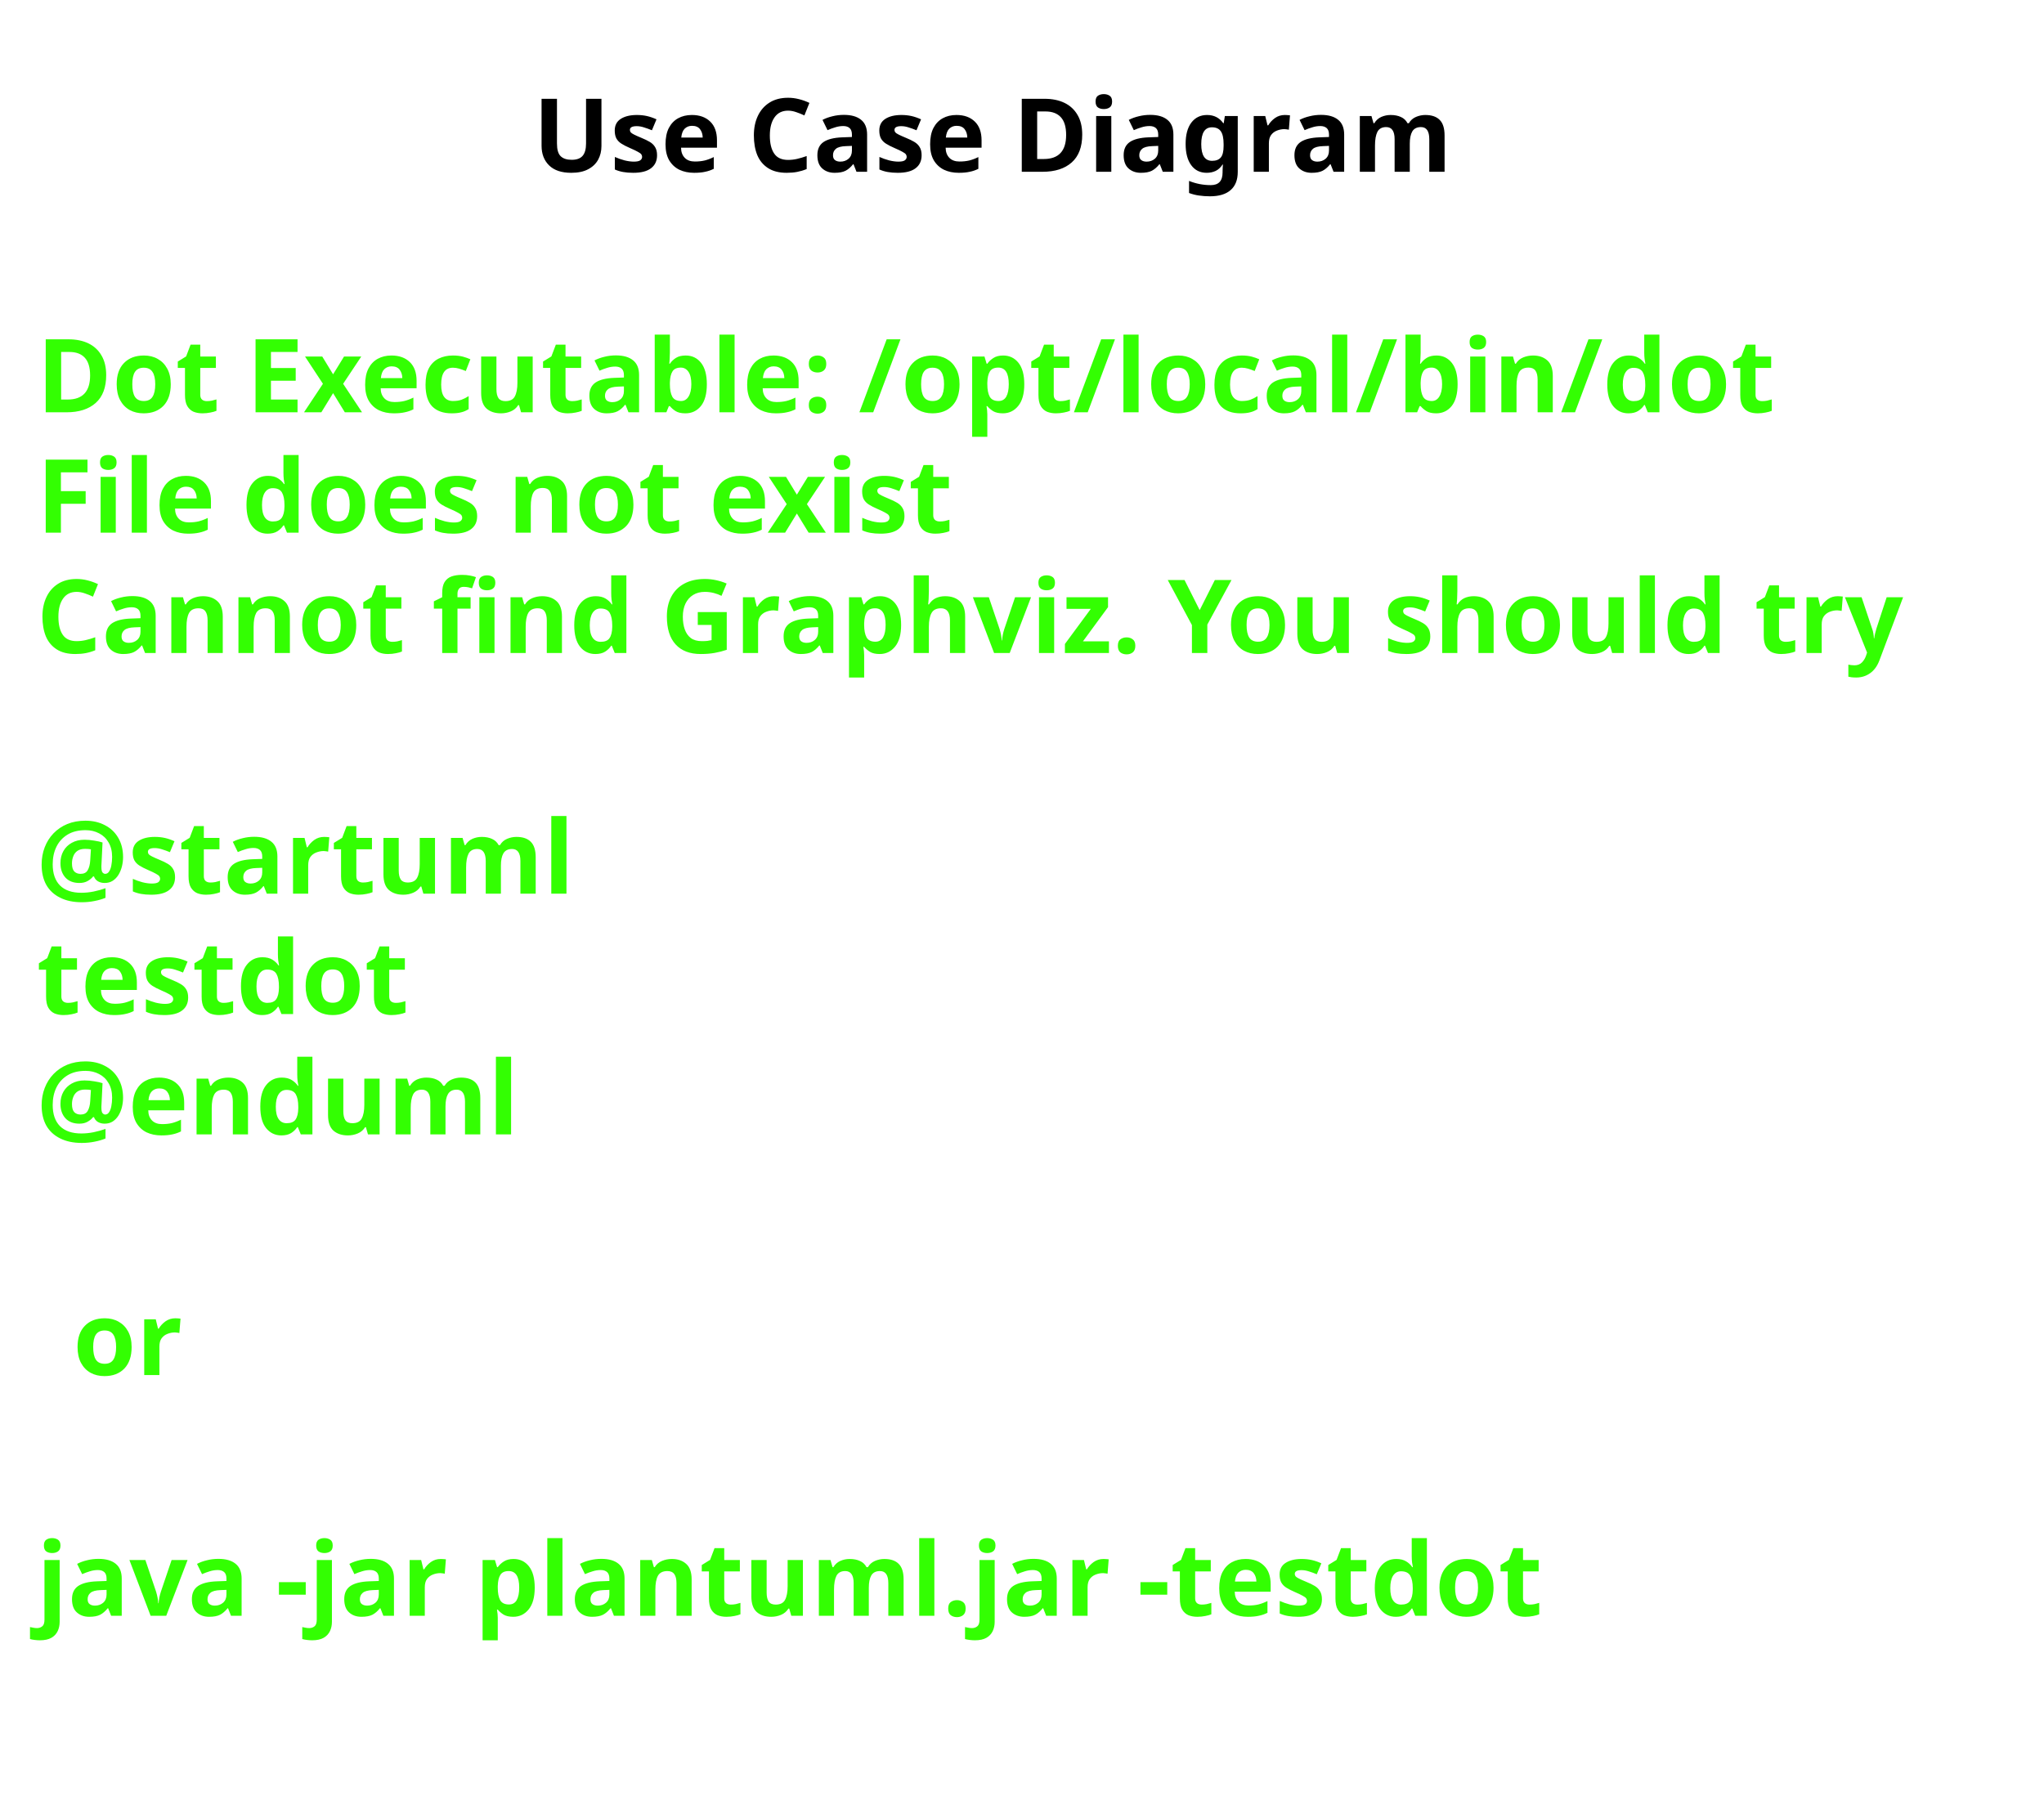
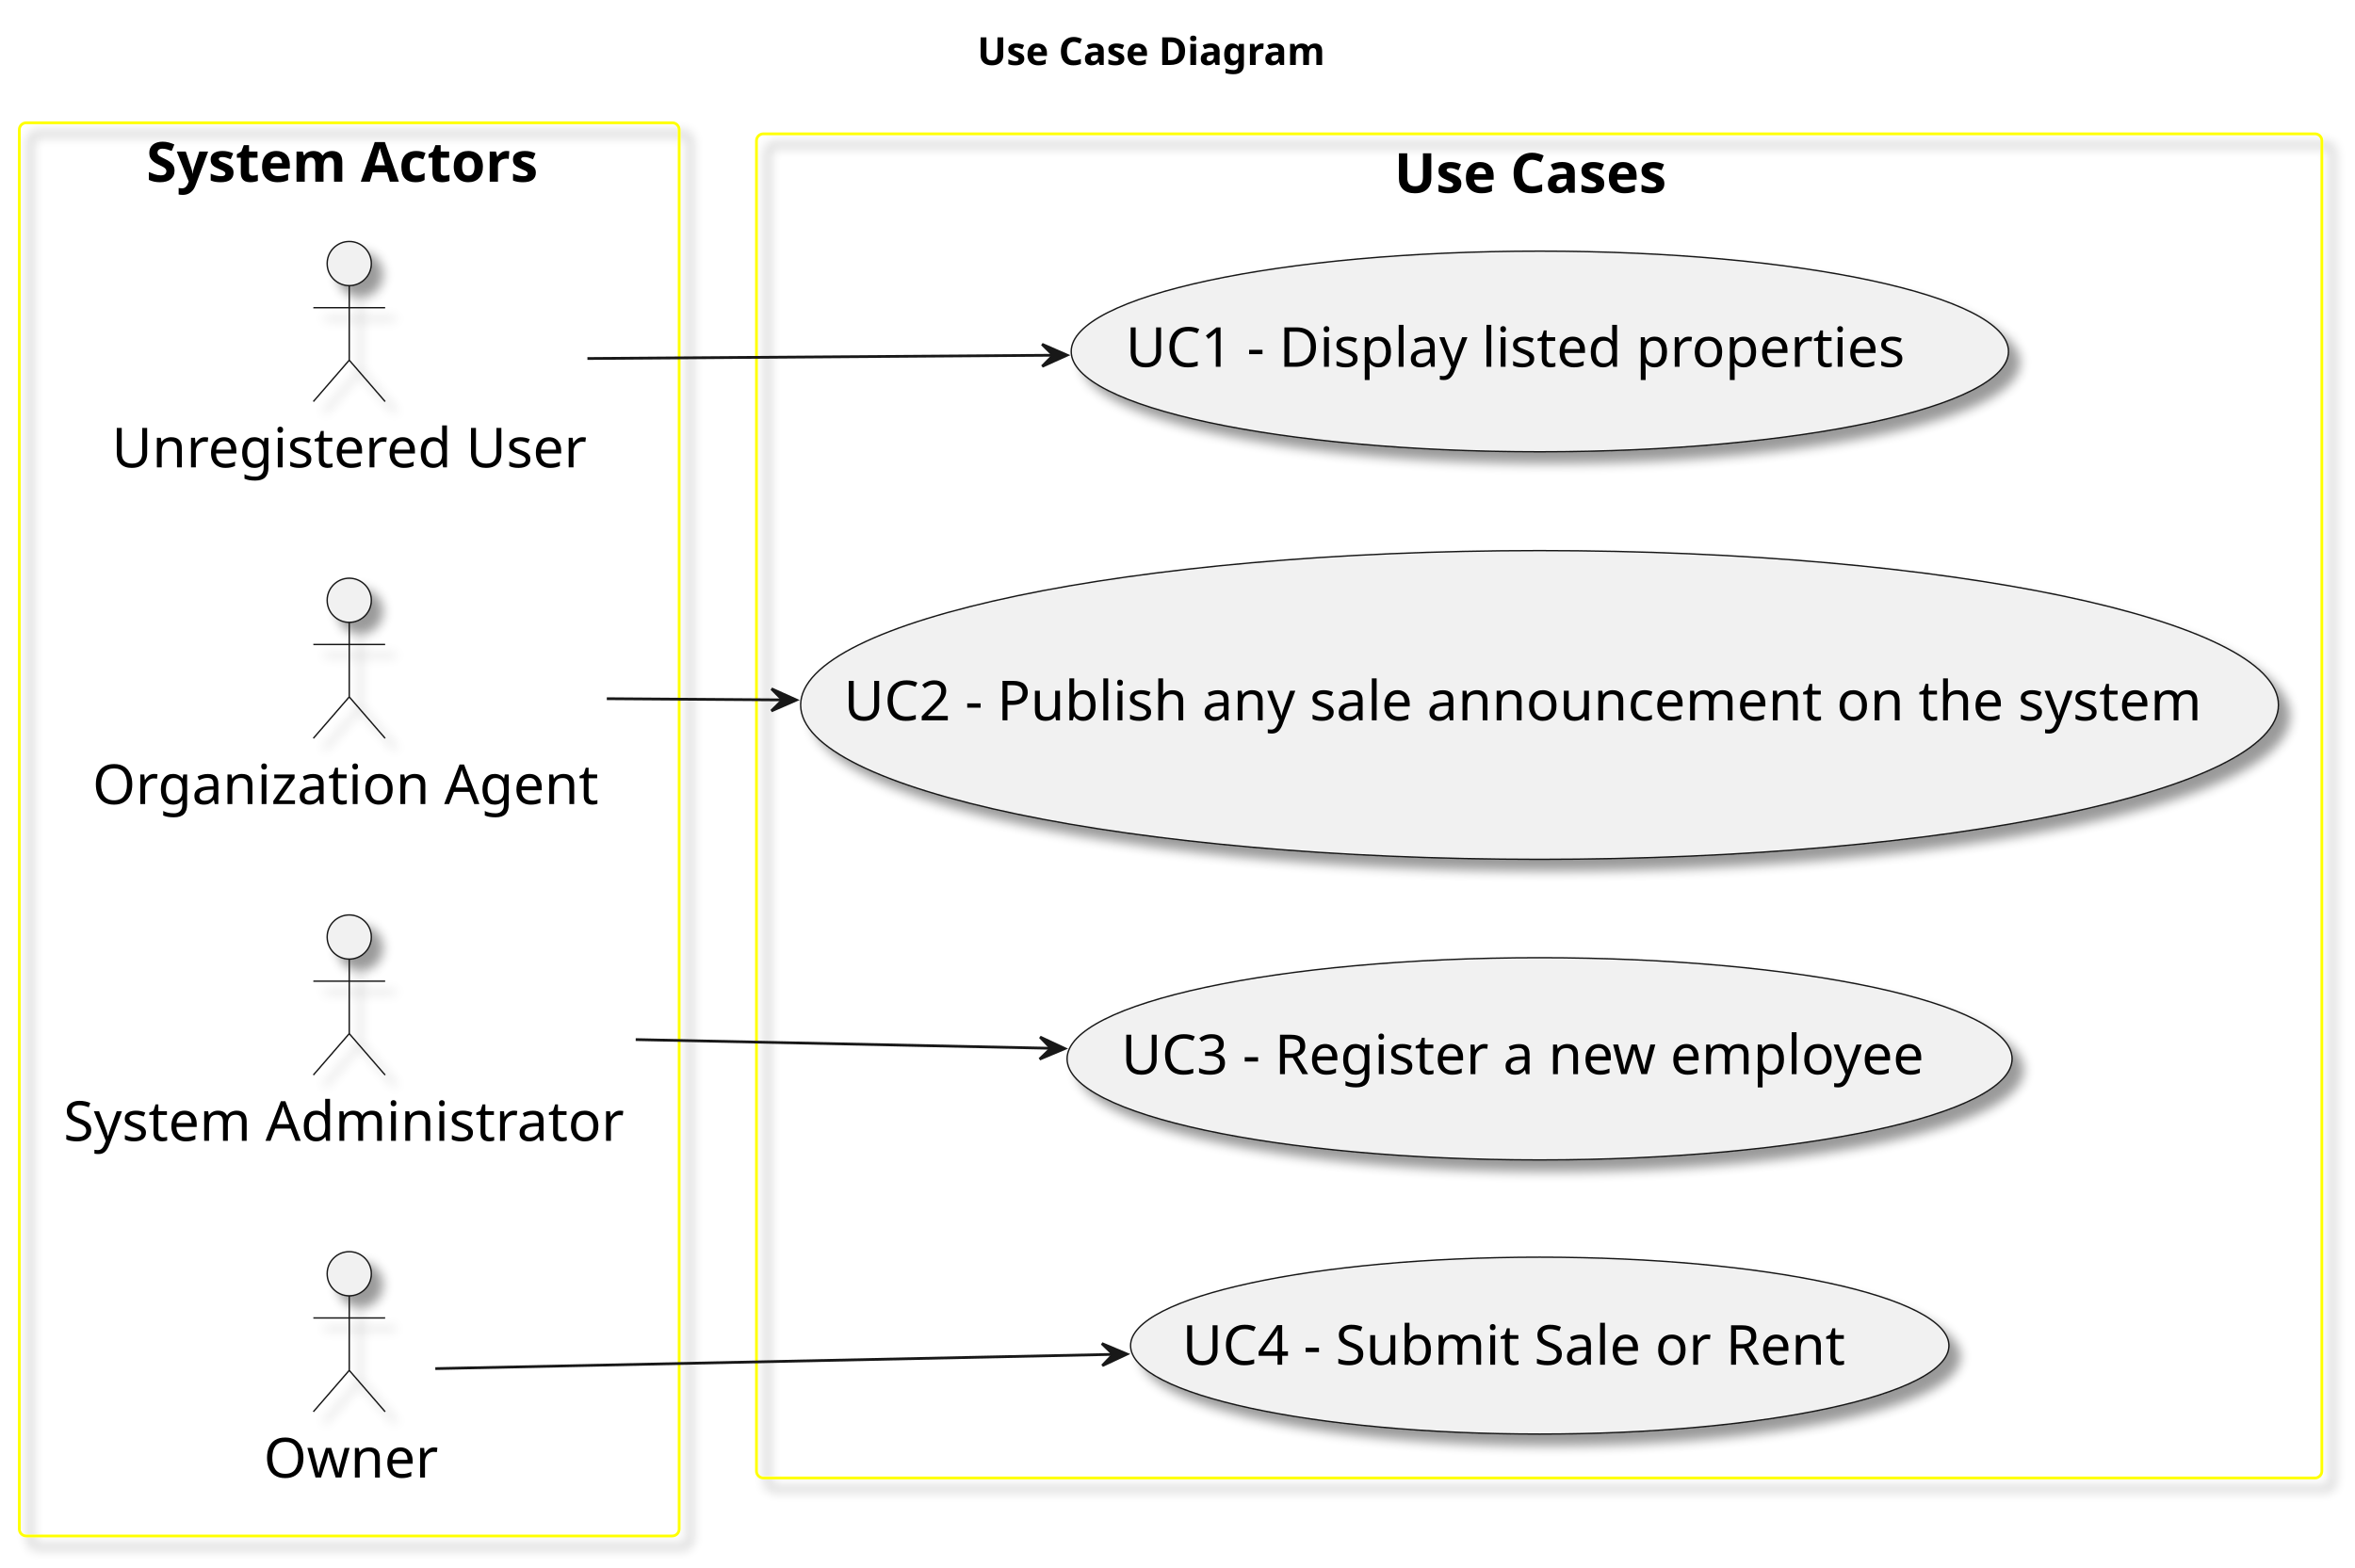
- <svg xmlns="http://www.w3.org/2000/svg" contentStyleType="text/css" height="246px" preserveAspectRatio="none" style="width:280px;height:246px;background:#FFFFFF;" version="1.1" viewBox="0 0 280 246" width="280px" zoomAndPan="magnify">
-   <defs />
+ <svg xmlns="http://www.w3.org/2000/svg" contentStyleType="text/css" height="568px" preserveAspectRatio="none" style="width:853px;height:568px;background:#FFFFFF;" version="1.1" viewBox="0 0 853 568" width="853px" zoomAndPan="magnify">
+   <defs>
+     <filter height="300%" id="fz2ymwbwaqdsw" width="300%" x="-1" y="-1">
+       <feGaussianBlur result="blurOut" stdDeviation="2.0" />
+       <feColorMatrix in="blurOut" result="blurOut2" type="matrix" values="0 0 0 0 0 0 0 0 0 0 0 0 0 0 0 0 0 0 .4 0" />
+       <feOffset dx="4.0" dy="4.0" in="blurOut2" result="blurOut3" />
+       <feBlend in="SourceGraphic" in2="blurOut3" mode="normal" />
+     </filter>
+   </defs>
  <g>
-     <text fill="#000000" font-family="sans-serif" font-size="14" font-weight="bold" lengthAdjust="spacing" textLength="131" x="73" y="23.535">Use Case Diagram</text>
-     <text fill="#33FF02" font-family="sans-serif" font-size="14" font-weight="bold" lengthAdjust="spacing" textLength="252" x="5" y="56.488">Dot Executable: /opt/local/bin/dot</text>
-     <text fill="#33FF02" font-family="sans-serif" font-size="14" font-weight="bold" lengthAdjust="spacing" textLength="134" x="5" y="72.977">File does not exist</text>
-     <text fill="#33FF02" font-family="sans-serif" font-size="14" font-weight="bold" lengthAdjust="spacing" textLength="268" x="5" y="89.465">Cannot find Graphviz. You should try</text>
-     <text fill="#33FF02" font-family="sans-serif" font-size="14" font-weight="bold" lengthAdjust="spacing" textLength="5" x="5" y="105.953"> </text>
-     <text fill="#33FF02" font-family="sans-serif" font-size="14" font-weight="bold" lengthAdjust="spacing" textLength="74" x="5" y="122.441">@startuml</text>
-     <text fill="#33FF02" font-family="sans-serif" font-size="14" font-weight="bold" lengthAdjust="spacing" textLength="52" x="5" y="138.93">testdot</text>
-     <text fill="#33FF02" font-family="sans-serif" font-size="14" font-weight="bold" lengthAdjust="spacing" textLength="66" x="5" y="155.418">@enduml</text>
-     <text fill="#33FF02" font-family="sans-serif" font-size="14" font-weight="bold" lengthAdjust="spacing" textLength="5" x="5" y="171.906"> </text>
-     <text fill="#33FF02" font-family="sans-serif" font-size="14" font-weight="bold" lengthAdjust="spacing" textLength="15" x="10" y="188.394">or</text>
-     <text fill="#33FF02" font-family="sans-serif" font-size="14" font-weight="bold" lengthAdjust="spacing" textLength="5" x="5" y="204.883"> </text>
-     <text fill="#33FF02" font-family="sans-serif" font-size="14" font-weight="bold" lengthAdjust="spacing" textLength="220" x="5" y="221.371">java -jar plantuml.jar -testdot</text>
-     <text fill="#33FF02" font-family="sans-serif" font-size="14" font-weight="bold" lengthAdjust="spacing" textLength="5" x="5" y="237.859"> </text>
+     <text fill="#000000" font-family="sans-serif" font-size="14" font-weight="bold" lengthAdjust="spacing" textLength="131" x="354" y="23.535">Use Case Diagram</text>
+     <g id="cluster_actors">
+       <rect fill="none" filter="url(#fz2ymwbwaqdsw)" height="512" rx="2.5" ry="2.5" style="stroke:#FFFF00;stroke-width:1.0;" width="239" x="7" y="44.488" />
+       <text fill="#000000" font-family="sans-serif" font-size="20" font-weight="bold" lengthAdjust="spacing" textLength="147" x="53" y="65.824">System Actors</text>
+     </g>
+     <g id="cluster_usecases">
+       <rect fill="none" filter="url(#fz2ymwbwaqdsw)" height="487" rx="2.5" ry="2.5" style="stroke:#FFFF00;stroke-width:1.0;" width="567" x="274" y="48.488" />
+       <text fill="#000000" font-family="sans-serif" font-size="20" font-weight="bold" lengthAdjust="spacing" textLength="105" x="505" y="69.824">Use Cases</text>
+     </g>
+     <g id="elem_Unregistered User">
+       <ellipse cx="126.5" cy="95.488" fill="#F1F1F1" filter="url(#fz2ymwbwaqdsw)" rx="8" ry="8" style="stroke:#181818;stroke-width:0.5;" />
+       <path d="M126.5,103.488 L126.5,130.488 M113.5,111.488 L139.5,111.488 M126.5,130.488 L113.5,145.488 M126.5,130.488 L139.5,145.488 " fill="none" filter="url(#fz2ymwbwaqdsw)" style="stroke:#181818;stroke-width:0.5;" />
+       <text fill="#000000" font-family="sans-serif" font-size="20" lengthAdjust="spacing" textLength="172" x="40.5" y="169.324">Unregistered User</text>
+     </g>
+     <g id="elem_Organization Agent">
+       <ellipse cx="126.5" cy="217.488" fill="#F1F1F1" filter="url(#fz2ymwbwaqdsw)" rx="8" ry="8" style="stroke:#181818;stroke-width:0.5;" />
+       <path d="M126.5,225.488 L126.5,252.488 M113.5,233.488 L139.5,233.488 M126.5,252.488 L113.5,267.488 M126.5,252.488 L139.5,267.488 " fill="none" filter="url(#fz2ymwbwaqdsw)" style="stroke:#181818;stroke-width:0.5;" />
+       <text fill="#000000" font-family="sans-serif" font-size="20" lengthAdjust="spacing" textLength="186" x="33.5" y="291.324">Organization Agent</text>
+     </g>
+     <g id="elem_System Administrator">
+       <ellipse cx="126.5" cy="339.488" fill="#F1F1F1" filter="url(#fz2ymwbwaqdsw)" rx="8" ry="8" style="stroke:#181818;stroke-width:0.5;" />
+       <path d="M126.5,347.488 L126.5,374.488 M113.5,355.488 L139.5,355.488 M126.5,374.488 L113.5,389.488 M126.5,374.488 L139.5,389.488 " fill="none" filter="url(#fz2ymwbwaqdsw)" style="stroke:#181818;stroke-width:0.5;" />
+       <text fill="#000000" font-family="sans-serif" font-size="20" lengthAdjust="spacing" textLength="207" x="23" y="413.324">System Administrator</text>
+     </g>
+     <g id="elem_Owner">
+       <ellipse cx="126.5" cy="461.488" fill="#F1F1F1" filter="url(#fz2ymwbwaqdsw)" rx="8" ry="8" style="stroke:#181818;stroke-width:0.5;" />
+       <path d="M126.5,469.488 L126.5,496.488 M113.5,477.488 L139.5,477.488 M126.5,496.488 L113.5,511.488 M126.5,496.488 L139.5,511.488 " fill="none" filter="url(#fz2ymwbwaqdsw)" style="stroke:#181818;stroke-width:0.5;" />
+       <text fill="#000000" font-family="sans-serif" font-size="20" lengthAdjust="spacing" textLength="62" x="95.5" y="535.324">Owner</text>
+     </g>
+     <g id="elem_UC1">
+       <ellipse cx="557.744" cy="127.337" fill="#F1F1F1" filter="url(#fz2ymwbwaqdsw)" rx="169.744" ry="36.349" style="stroke:#181818;stroke-width:0.5;" />
+       <text fill="#000000" font-family="sans-serif" font-size="20" lengthAdjust="spacing" textLength="300" x="407.744" y="132.896">UC1 - Display listed properties</text>
+     </g>
+     <g id="elem_UC2">
+       <ellipse cx="557.635" cy="255.415" fill="#F1F1F1" filter="url(#fz2ymwbwaqdsw)" rx="267.635" ry="55.927" style="stroke:#181818;stroke-width:0.5;" />
+       <text fill="#000000" font-family="sans-serif" font-size="20" lengthAdjust="spacing" textLength="504" x="305.635" y="260.974">UC2 - Publish any sale announcement on the system</text>
+     </g>
+     <g id="elem_UC3">
+       <ellipse cx="557.648" cy="383.618" fill="#F1F1F1" filter="url(#fz2ymwbwaqdsw)" rx="171.148" ry="36.63" style="stroke:#181818;stroke-width:0.5;" />
+       <text fill="#000000" font-family="sans-serif" font-size="20" lengthAdjust="spacing" textLength="303" x="406.148" y="389.177">UC3 - Register a new employee</text>
+     </g>
+     <g id="elem_UC4">
+       <ellipse cx="557.705" cy="487.529" fill="#F1F1F1" filter="url(#fz2ymwbwaqdsw)" rx="148.205" ry="32.041" style="stroke:#181818;stroke-width:0.5;" />
+       <text fill="#000000" font-family="sans-serif" font-size="20" lengthAdjust="spacing" textLength="253" x="428.205" y="494.447">UC4 - Submit Sale or Rent</text>
+     </g>
+     <g id="link_Unregistered User_UC1">
+       <path d="M212.77,129.888 C261.1,129.558 323.39,129.118 381.64,128.708 " fill="none" id="Unregistered User-to-UC1" style="stroke:#181818;stroke-width:1.0;" />
+       <polygon fill="#181818" points="386.47,128.678,377.447,124.73,381.47,128.707,377.493,132.73,386.47,128.678" style="stroke:#181818;stroke-width:1.0;" />
+     </g>
+     <g id="link_Organization Agent_UC2">
+       <path d="M219.79,253.138 C239.38,253.268 261,253.418 283.56,253.578 " fill="none" id="Organization Agent-to-UC2" style="stroke:#181818;stroke-width:1.0;" />
+       <polygon fill="#181818" points="288.43,253.618,279.453,249.567,283.43,253.59,279.407,257.567,288.43,253.618" style="stroke:#181818;stroke-width:1.0;" />
+     </g>
+     <g id="link_System Administrator_UC3">
+       <path d="M230.26,376.648 C275.4,377.588 329.69,378.728 380.93,379.808 " fill="none" id="System Administrator-to-UC3" style="stroke:#181818;stroke-width:1.0;" />
+       <polygon fill="#181818" points="385.65,379.908,376.732,375.729,380.651,379.808,376.572,383.728,385.65,379.908" style="stroke:#181818;stroke-width:1.0;" />
+     </g>
+     <g id="link_Owner_UC4">
+       <path d="M157.67,495.858 C208.28,494.798 313.58,492.588 403.27,490.698 " fill="none" id="Owner-to-UC4" style="stroke:#181818;stroke-width:1.0;" />
+       <polygon fill="#181818" points="408.19,490.598,399.112,486.779,403.191,490.698,399.272,494.777,408.19,490.598" style="stroke:#181818;stroke-width:1.0;" />
+     </g>
  </g>
</svg>
